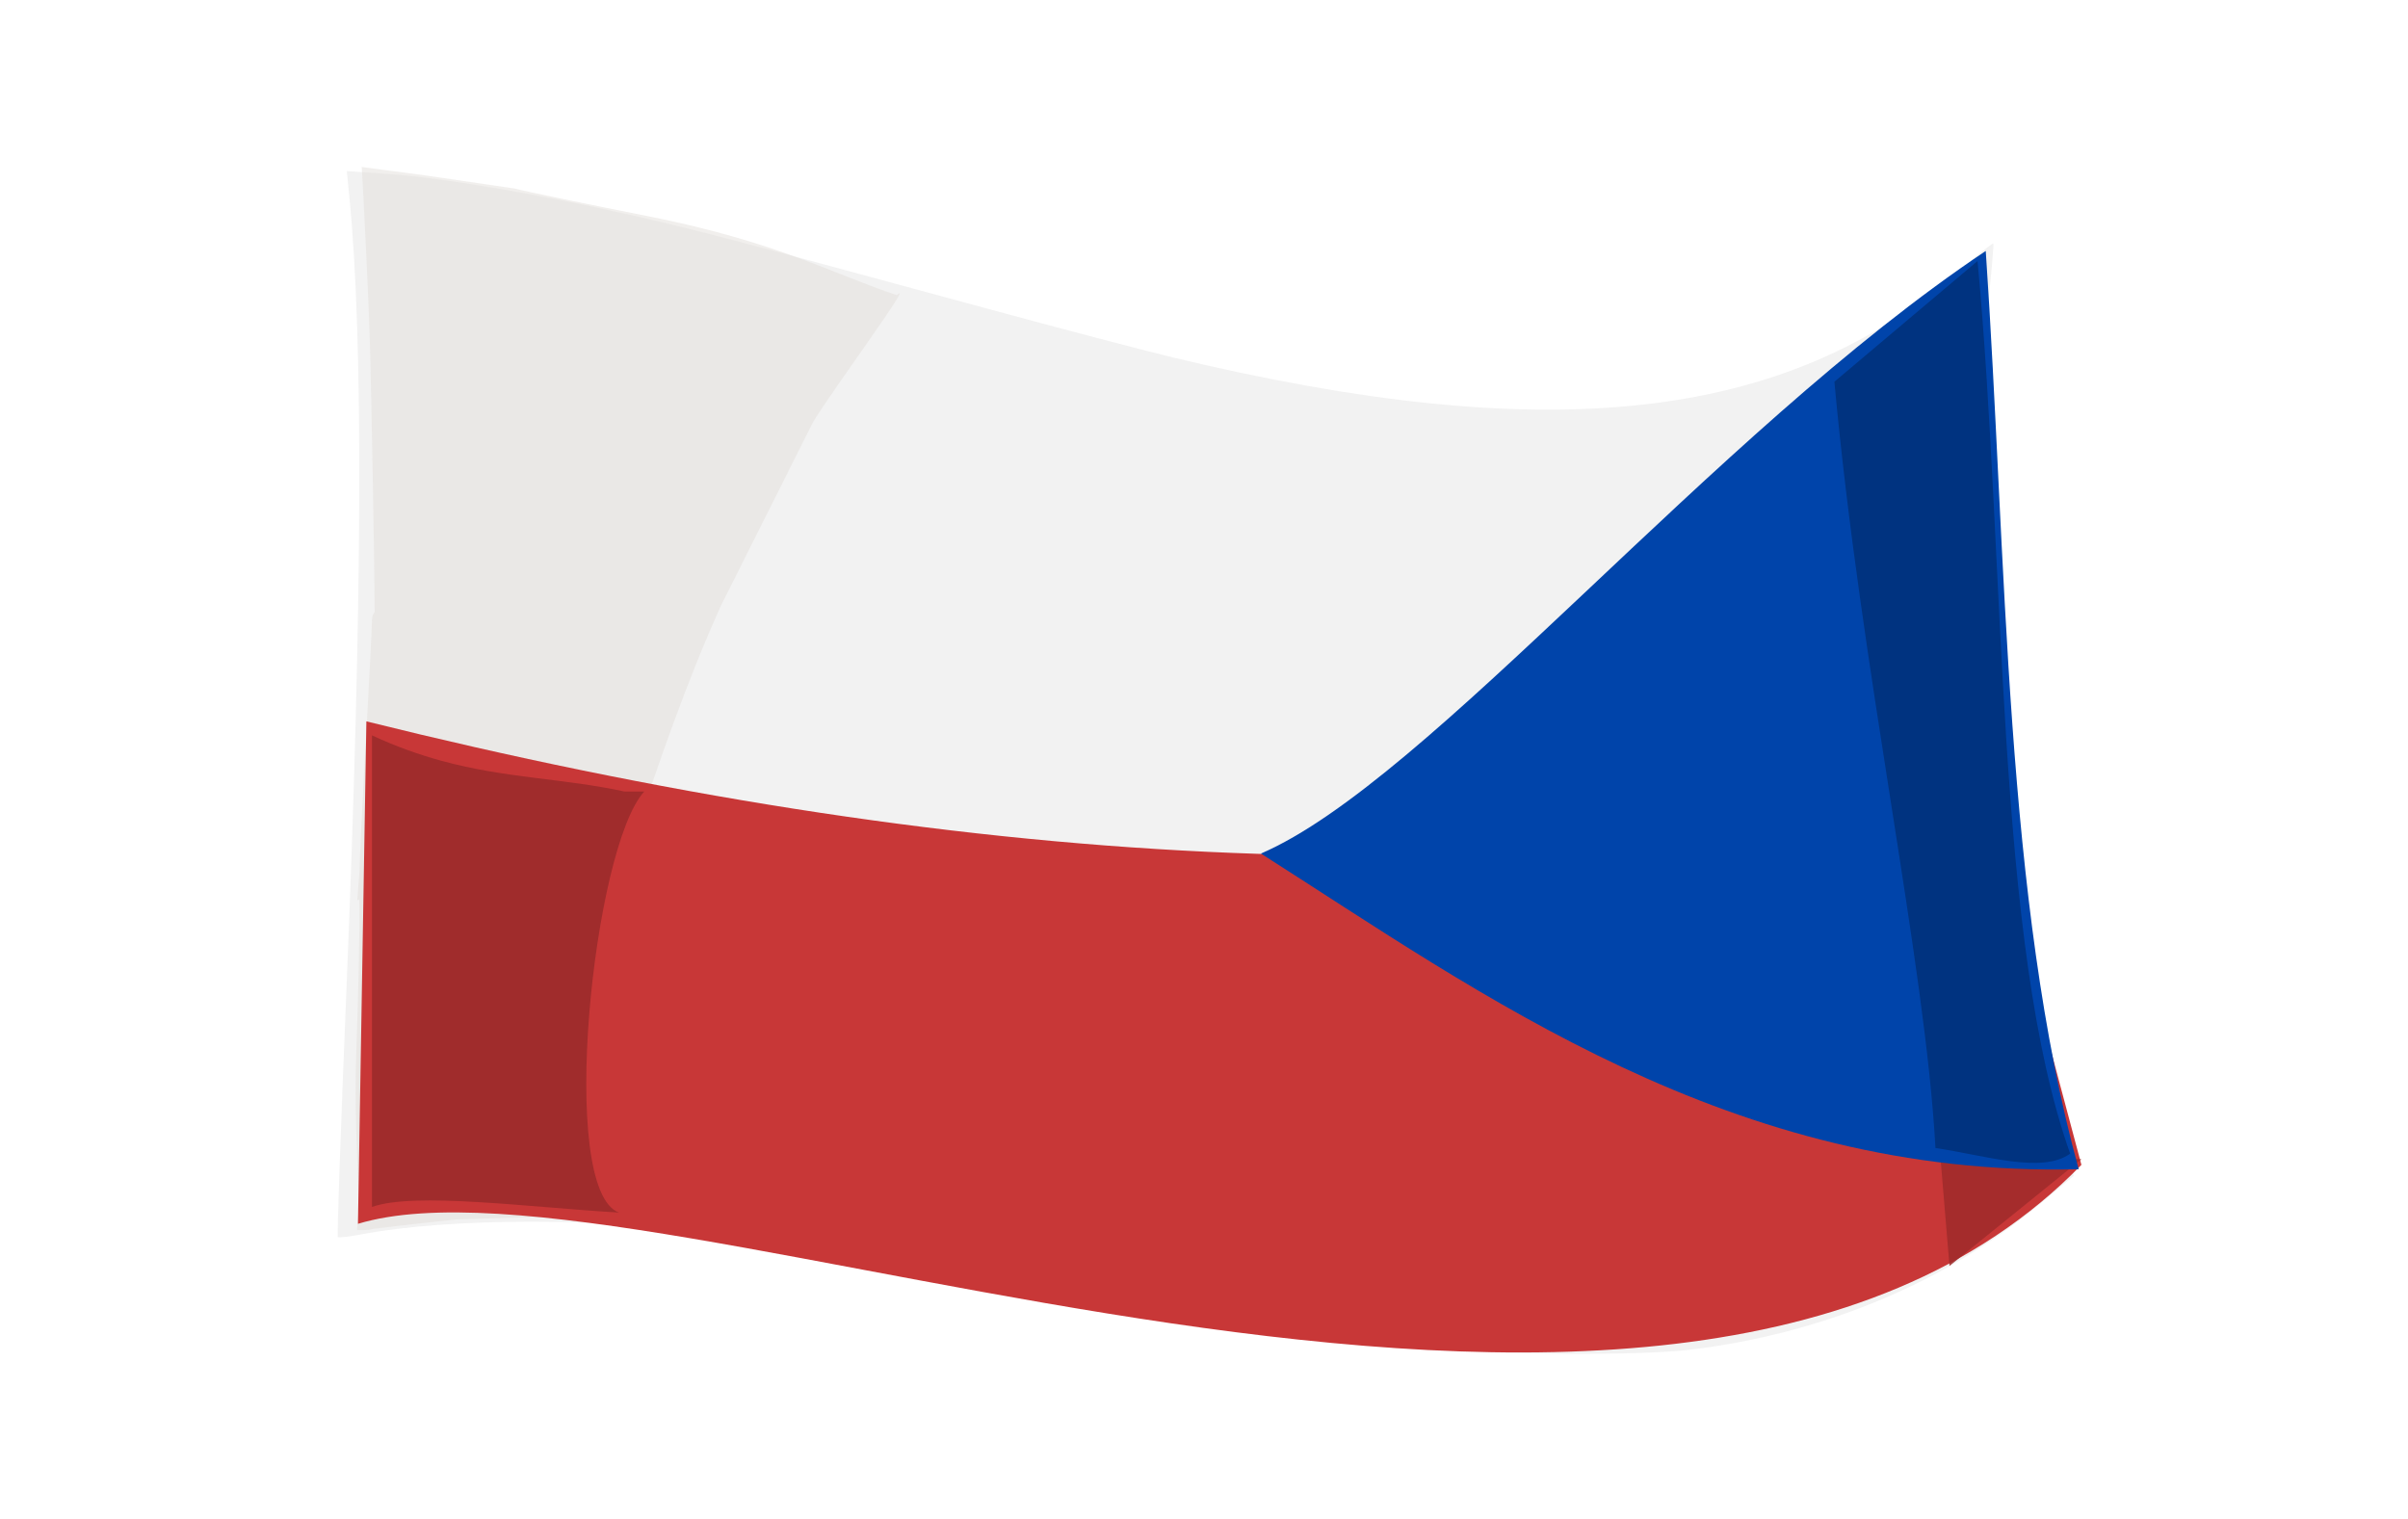
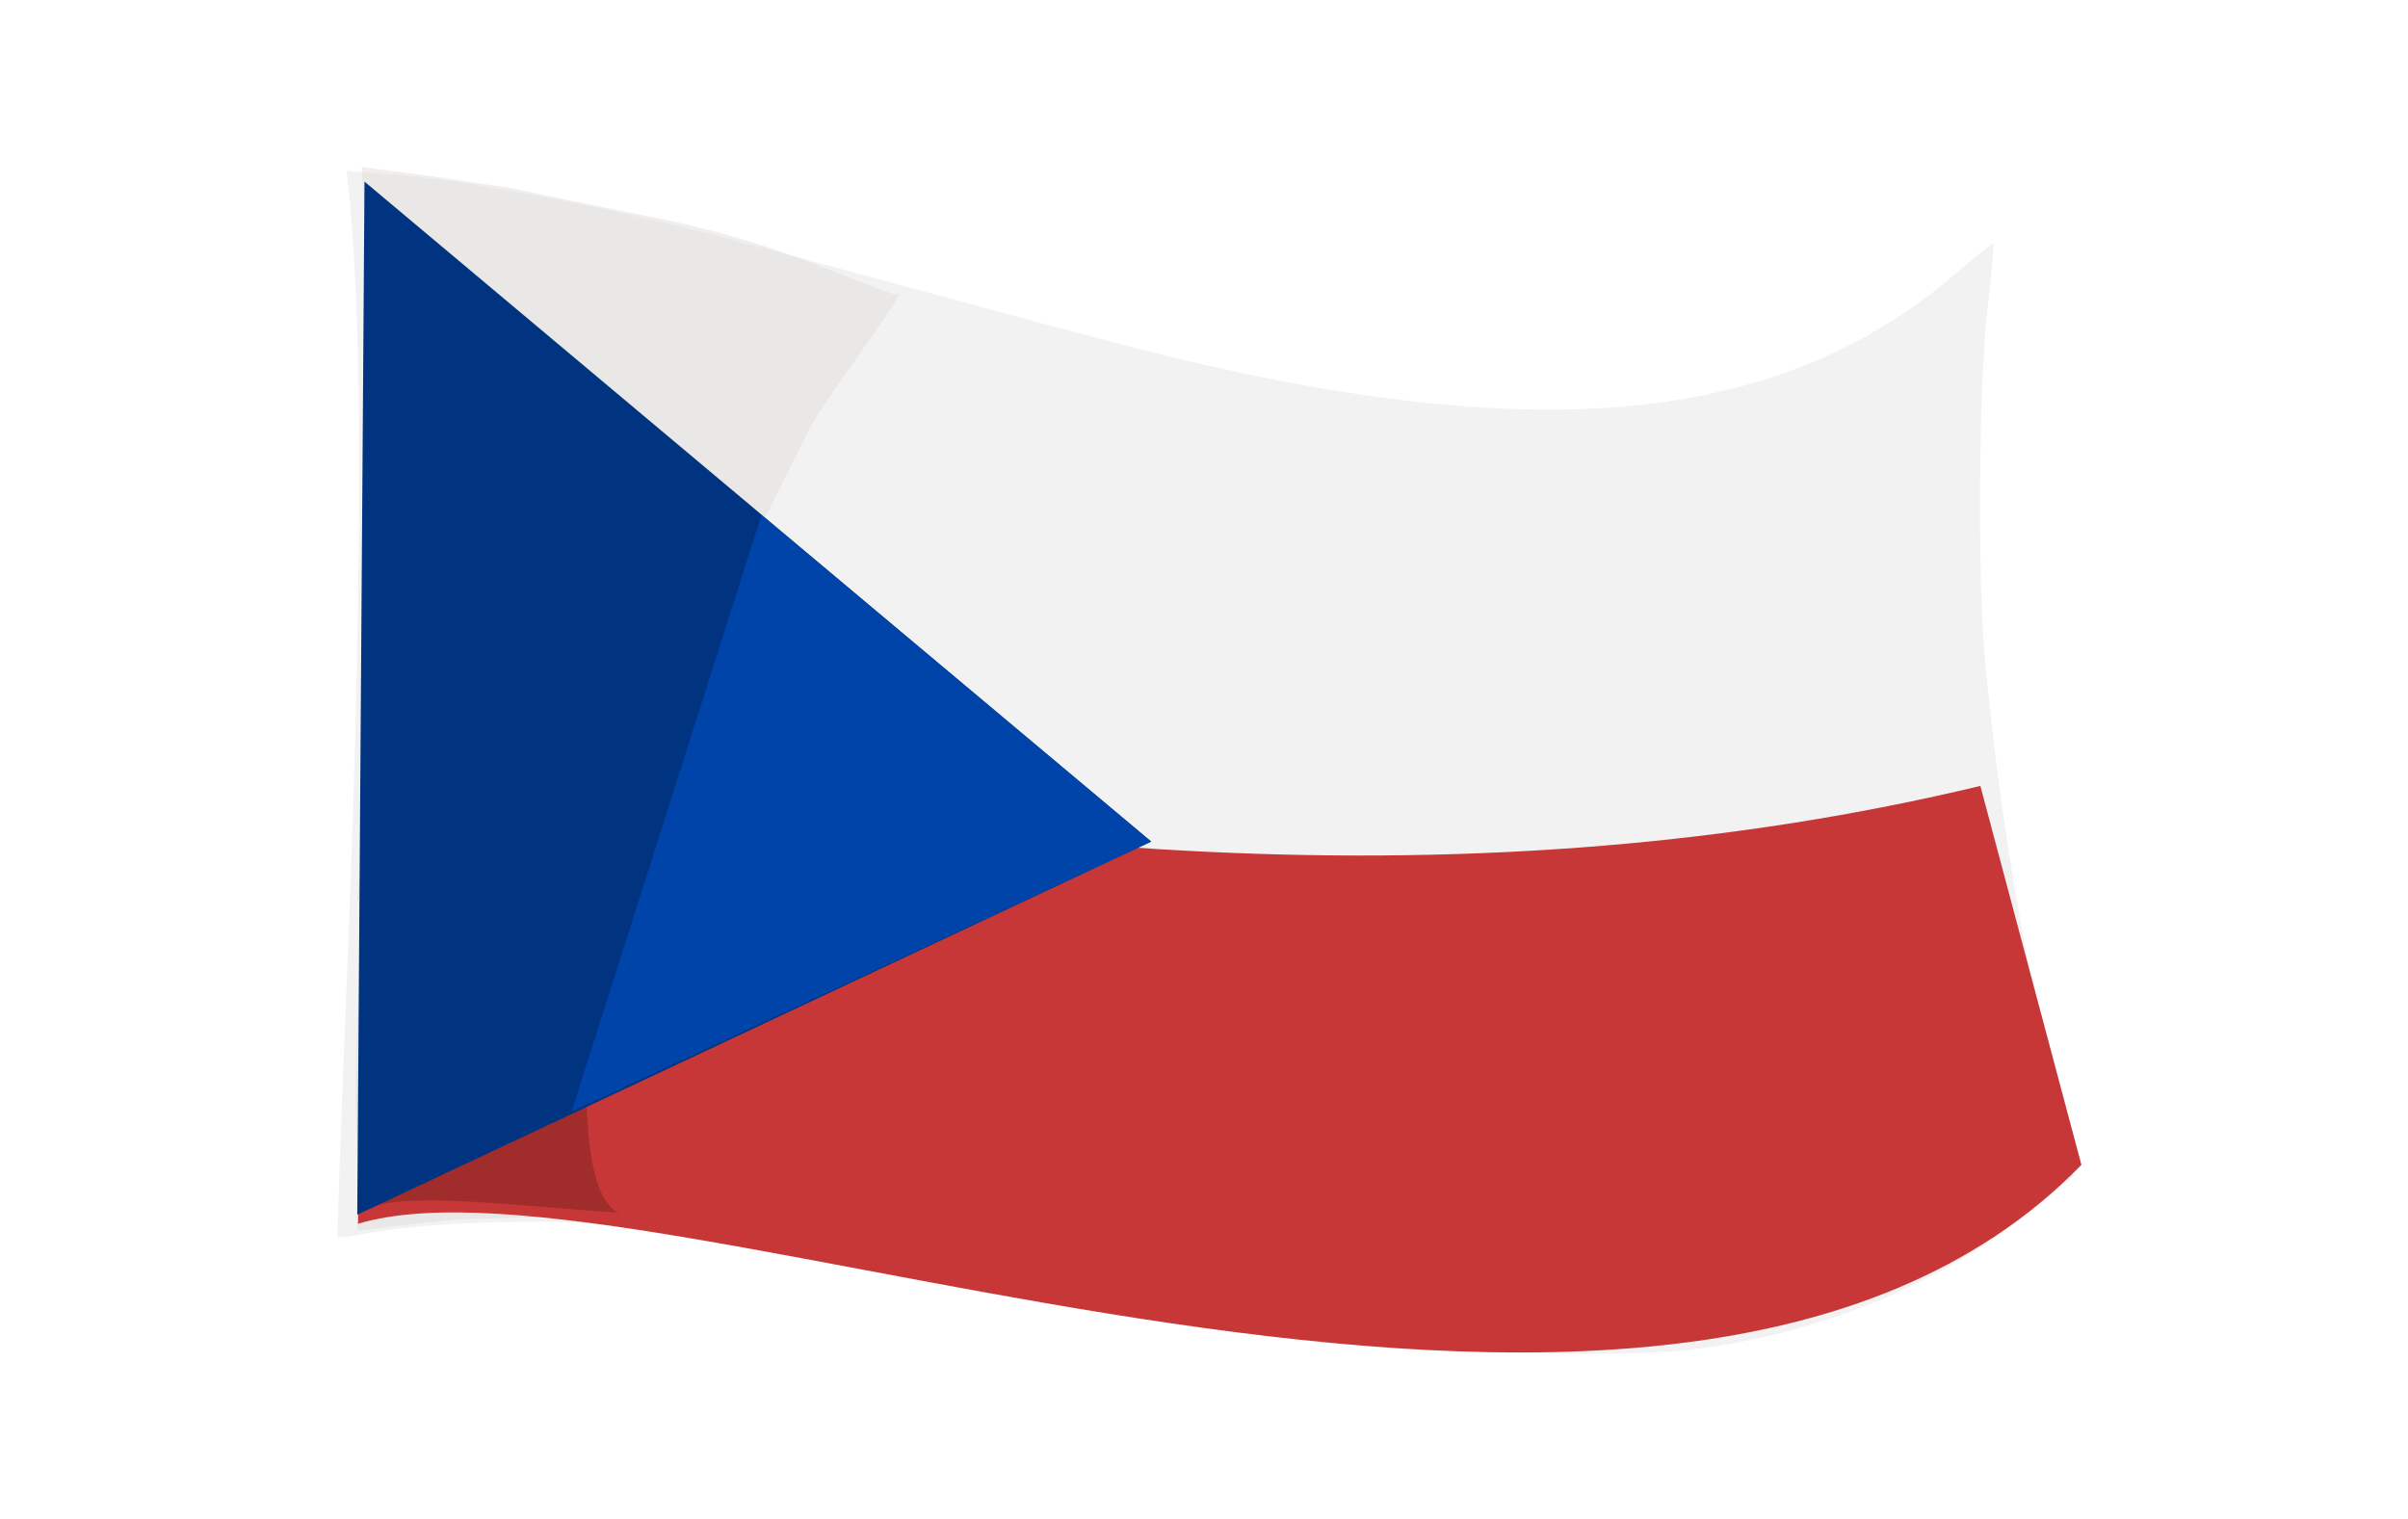
<svg xmlns="http://www.w3.org/2000/svg" width="303.307" height="191.268" id="svg4363" version="1.1">
  <defs id="defs4365">
    </defs>
  <g id="layer1" transform="translate(300,-861.0945) scale(-1,1)">
    <path style="fill:#f2f2f2;fill-opacity:1" d="m 87.145,1031.1 c -16.8,-2.016 -32.334,-8.507 -44.246,-18.488 -2.203,-1.846 -4.045,-3.381 -4.093,-3.412 -0.049,-0.031 0.805,-3.913 1.896,-8.628 4.513,-19.495 7.52,-37.724 9.251,-56.081 0.984,-10.432 0.825,-34.48 -0.293,-44.461 -0.496,-4.43 -0.824,-8.139 -0.727,-8.242 0.096,-0.103 1.983,1.39 4.192,3.318 21.911,19.117 51.647,22.421 99.122,11.014 3.651,-0.877 14.335,-3.687 23.743,-6.245 32,-8.699 36.658,-9.919 45.265,-11.854 11.312,-2.543 23.278,-4.554 29.801,-5.009 l 5.26,-0.367 -0.327,3.327 c -1.773,18.05 -1.651,50.381 0.376,99.796 0.698,17.024 1.19,31.038 1.092,31.142 -0.098,0.104 -1.522,-0.064 -3.166,-0.372 -10.995,-2.063 -29.858,-2.083 -46.134,-0.049 -11.785,1.473 -18.051,2.521 -43.911,7.344 -24.519,4.573 -32.599,5.872 -43.855,7.048 -8.417,0.88 -26.741,1.001 -33.245,0.221 l 0,-10e-5 z" id="path3428" />
    <path style="fill:#e3dedb;fill-opacity:0.485" d="m 254.438,21.031 -8.219,1.094 -11.062,1.625 c -1.462,0.385 -9.242,1.99 -16.719,3.469 -16.299,3.224 -23.474,7.332 -31.406,9.958 -2.42,-2.298 8.121,11.965 10.556,15.99 L 209.188,76.281 c 4.337,9.609 7.774,19.597 11.094,29.594 l 1.23,5.219 c 2.245,5.131 3.232,14.325 4.051,20.781 0.261,2.078 -0.291,11.086 -0.594,12.156 l -2.508,8.946 20.071,0.617 c 5.843,0.623 10.686,1.19 10.75,1.25 0.064,0.059 0.482,0.094 0.938,0.094 l 0.812,0 -0.156,-1.688 c -0.28,-2.739 0.581,-11.116 0.258,-20.375 -0.241,-6.916 -0.484,-15.613 -0.383,-19.562 l 0.25,0.062 -0.281,-3.656 c -0.003,-1.211 -0.352,-8.452 -0.781,-16.062 -0.43,-7.611 -0.78,-14.455 -0.781,-15.219 -8.5e-4,-0.626 -0.046,-0.98 -0.344,-1.312 0.013,-6.455 0.419,-27.371 0.562,-32.812 0.169,-6.386 0.846,-19.802 1.062,-23.281 z" transform="translate(0,861.0945)" id="path3404" />
-     <path style="fill:none" d="M -1.075,90.448 C -21.408,85.52 -31.05,83.11 -31.105,82.944 c -0.081,-0.245 0.308,-9.783 0.404,-9.884 0.028,-0.029 3.718,1.347 8.2,3.058 l 8.15,3.112 21.309,2.708 c 11.72,1.489 21.344,2.743 21.387,2.785 0.067,0.067 0.617,12.945 0.554,12.975 -0.013,0.006 -13.501,-3.255 -29.973,-7.248 l 0,0 z" id="path4328" transform="translate(0,861.0945)" />
-     <path style="fill:none" d="M -1.075,90.448 C -21.408,85.52 -31.05,83.11 -31.105,82.944 c -0.081,-0.245 0.308,-9.783 0.404,-9.884 0.028,-0.029 3.718,1.347 8.2,3.058 l 8.15,3.112 21.309,2.708 c 11.72,1.489 21.344,2.743 21.387,2.785 0.067,0.067 0.617,12.945 0.554,12.975 -0.013,0.006 -13.501,-3.255 -29.973,-7.248 l 0,0 z" id="path4330" transform="translate(0,861.0945)" />
-     <path style="fill:none" d="M -1.075,90.448 C -21.408,85.52 -31.05,83.11 -31.105,82.944 c -0.081,-0.245 0.308,-9.783 0.404,-9.884 0.028,-0.029 3.718,1.347 8.2,3.058 l 8.15,3.112 21.309,2.708 c 11.72,1.489 21.344,2.743 21.387,2.785 0.067,0.067 0.617,12.945 0.554,12.975 -0.013,0.006 -13.501,-3.255 -29.973,-7.248 l 0,0 z" id="path4332" transform="translate(0,861.0945)" />
-     <path style="fill:none" d="M -1.075,90.448 C -21.408,85.52 -31.05,83.11 -31.105,82.944 c -0.081,-0.245 0.308,-9.783 0.404,-9.884 0.028,-0.029 3.718,1.347 8.2,3.058 l 8.15,3.112 21.309,2.708 c 11.72,1.489 21.344,2.743 21.387,2.785 0.067,0.067 0.617,12.945 0.554,12.975 -0.013,0.006 -13.501,-3.255 -29.973,-7.248 l 0,0 z" id="path4334" transform="translate(0,861.0945)" />
-     <path style="fill:none" d="M -1.075,90.448 C -21.408,85.52 -31.05,83.11 -31.105,82.944 c -0.081,-0.245 0.308,-9.783 0.404,-9.884 0.028,-0.029 3.718,1.347 8.2,3.058 l 8.15,3.112 21.309,2.708 c 11.72,1.489 21.344,2.743 21.387,2.785 0.067,0.067 0.617,12.945 0.554,12.975 -0.013,0.006 -13.501,-3.255 -29.973,-7.248 l 0,0 z" id="path4336" transform="translate(0,861.0945)" />
-     <path style="fill:none" d="M -1.075,90.448 C -21.408,85.52 -31.05,83.11 -31.105,82.944 c -0.081,-0.245 0.308,-9.783 0.404,-9.884 0.028,-0.029 3.718,1.347 8.2,3.058 l 8.15,3.112 21.309,2.708 c 11.72,1.489 21.344,2.743 21.387,2.785 0.067,0.067 0.617,12.945 0.554,12.975 -0.013,0.006 -13.501,-3.255 -29.973,-7.248 l 0,0 z" id="path4338" transform="translate(0,861.0945)" />
    <path style="fill:#c83737;fill-opacity:1" d="m 37.83,146.72 c 52.974,54.347 180.444,-3.601 217.082,7.425 L 253.851,90.859 C 180.793,109.01 112.312,113.81 50.558,98.99 l -12.728,47.73 z" id="path4434" transform="translate(0,861.0945)" />
-     <path style="fill:#a02c2c;fill-opacity:0.879" d="m 37.83,146.013 c 3.536,0 18.031,-3.536 18.031,-3.536 l -1.414,16.971 -16.617,-13.435 z" id="path4438" transform="translate(0,861.0945)" />
-     <path style="fill:#0044aa;fill-opacity:1" d="m 49.879,31.611 c 34.466,23.015 70.18,66.823 91.303,75.899 -27.691,17.608 -59.27,40.874 -103.01,39.757 9.312,-33.855 9.062,-76.927 11.707,-115.657 z" id="path4430" transform="translate(0,861.0945)" />
-     <path style="fill:#003380;fill-opacity:1" d="m 50.912,32.876 18.031,15.203 c -3.328,36.383 -11.464,73.122 -12.728,96.52 -6.158,0.904 -13.427,3.289 -16.971,0.707 9.415,-26.425 8.104,-74.301 11.667,-112.43 z" id="path4432" transform="translate(0,861.0945)" />
    <path style="fill:#a02c2c;fill-opacity:1" d="m 218.85,99.697 c 6.455,7.021 10.976,50.199 3.182,53.033 11.383,-0.669 25.766,-2.624 31.113,-0.707 l 0,-59.397 c -3.095,1.43 -5.982,2.445 -8.738,3.198 -8.164,2.231 -15.184,2.175 -23.082,3.873 l -2.475,0 z" id="path4436" transform="translate(0,861.0945)" />
  </g>
+   <g transform="translate(0,-861.0945)">
+     <path style="fill:#003380;fill-opacity:1" d="M 45.912,22.876 L 145 106 L 45 153 Z" id="path4432" transform="translate(0,861.0945)" />
+     <path style="fill:#0044aa;fill-opacity:1" d="M 95.912,64.876 L 145 106 L 72 140 Z" id="path4432" transform="translate(0,861.0945)" />
+   </g>
</svg>
